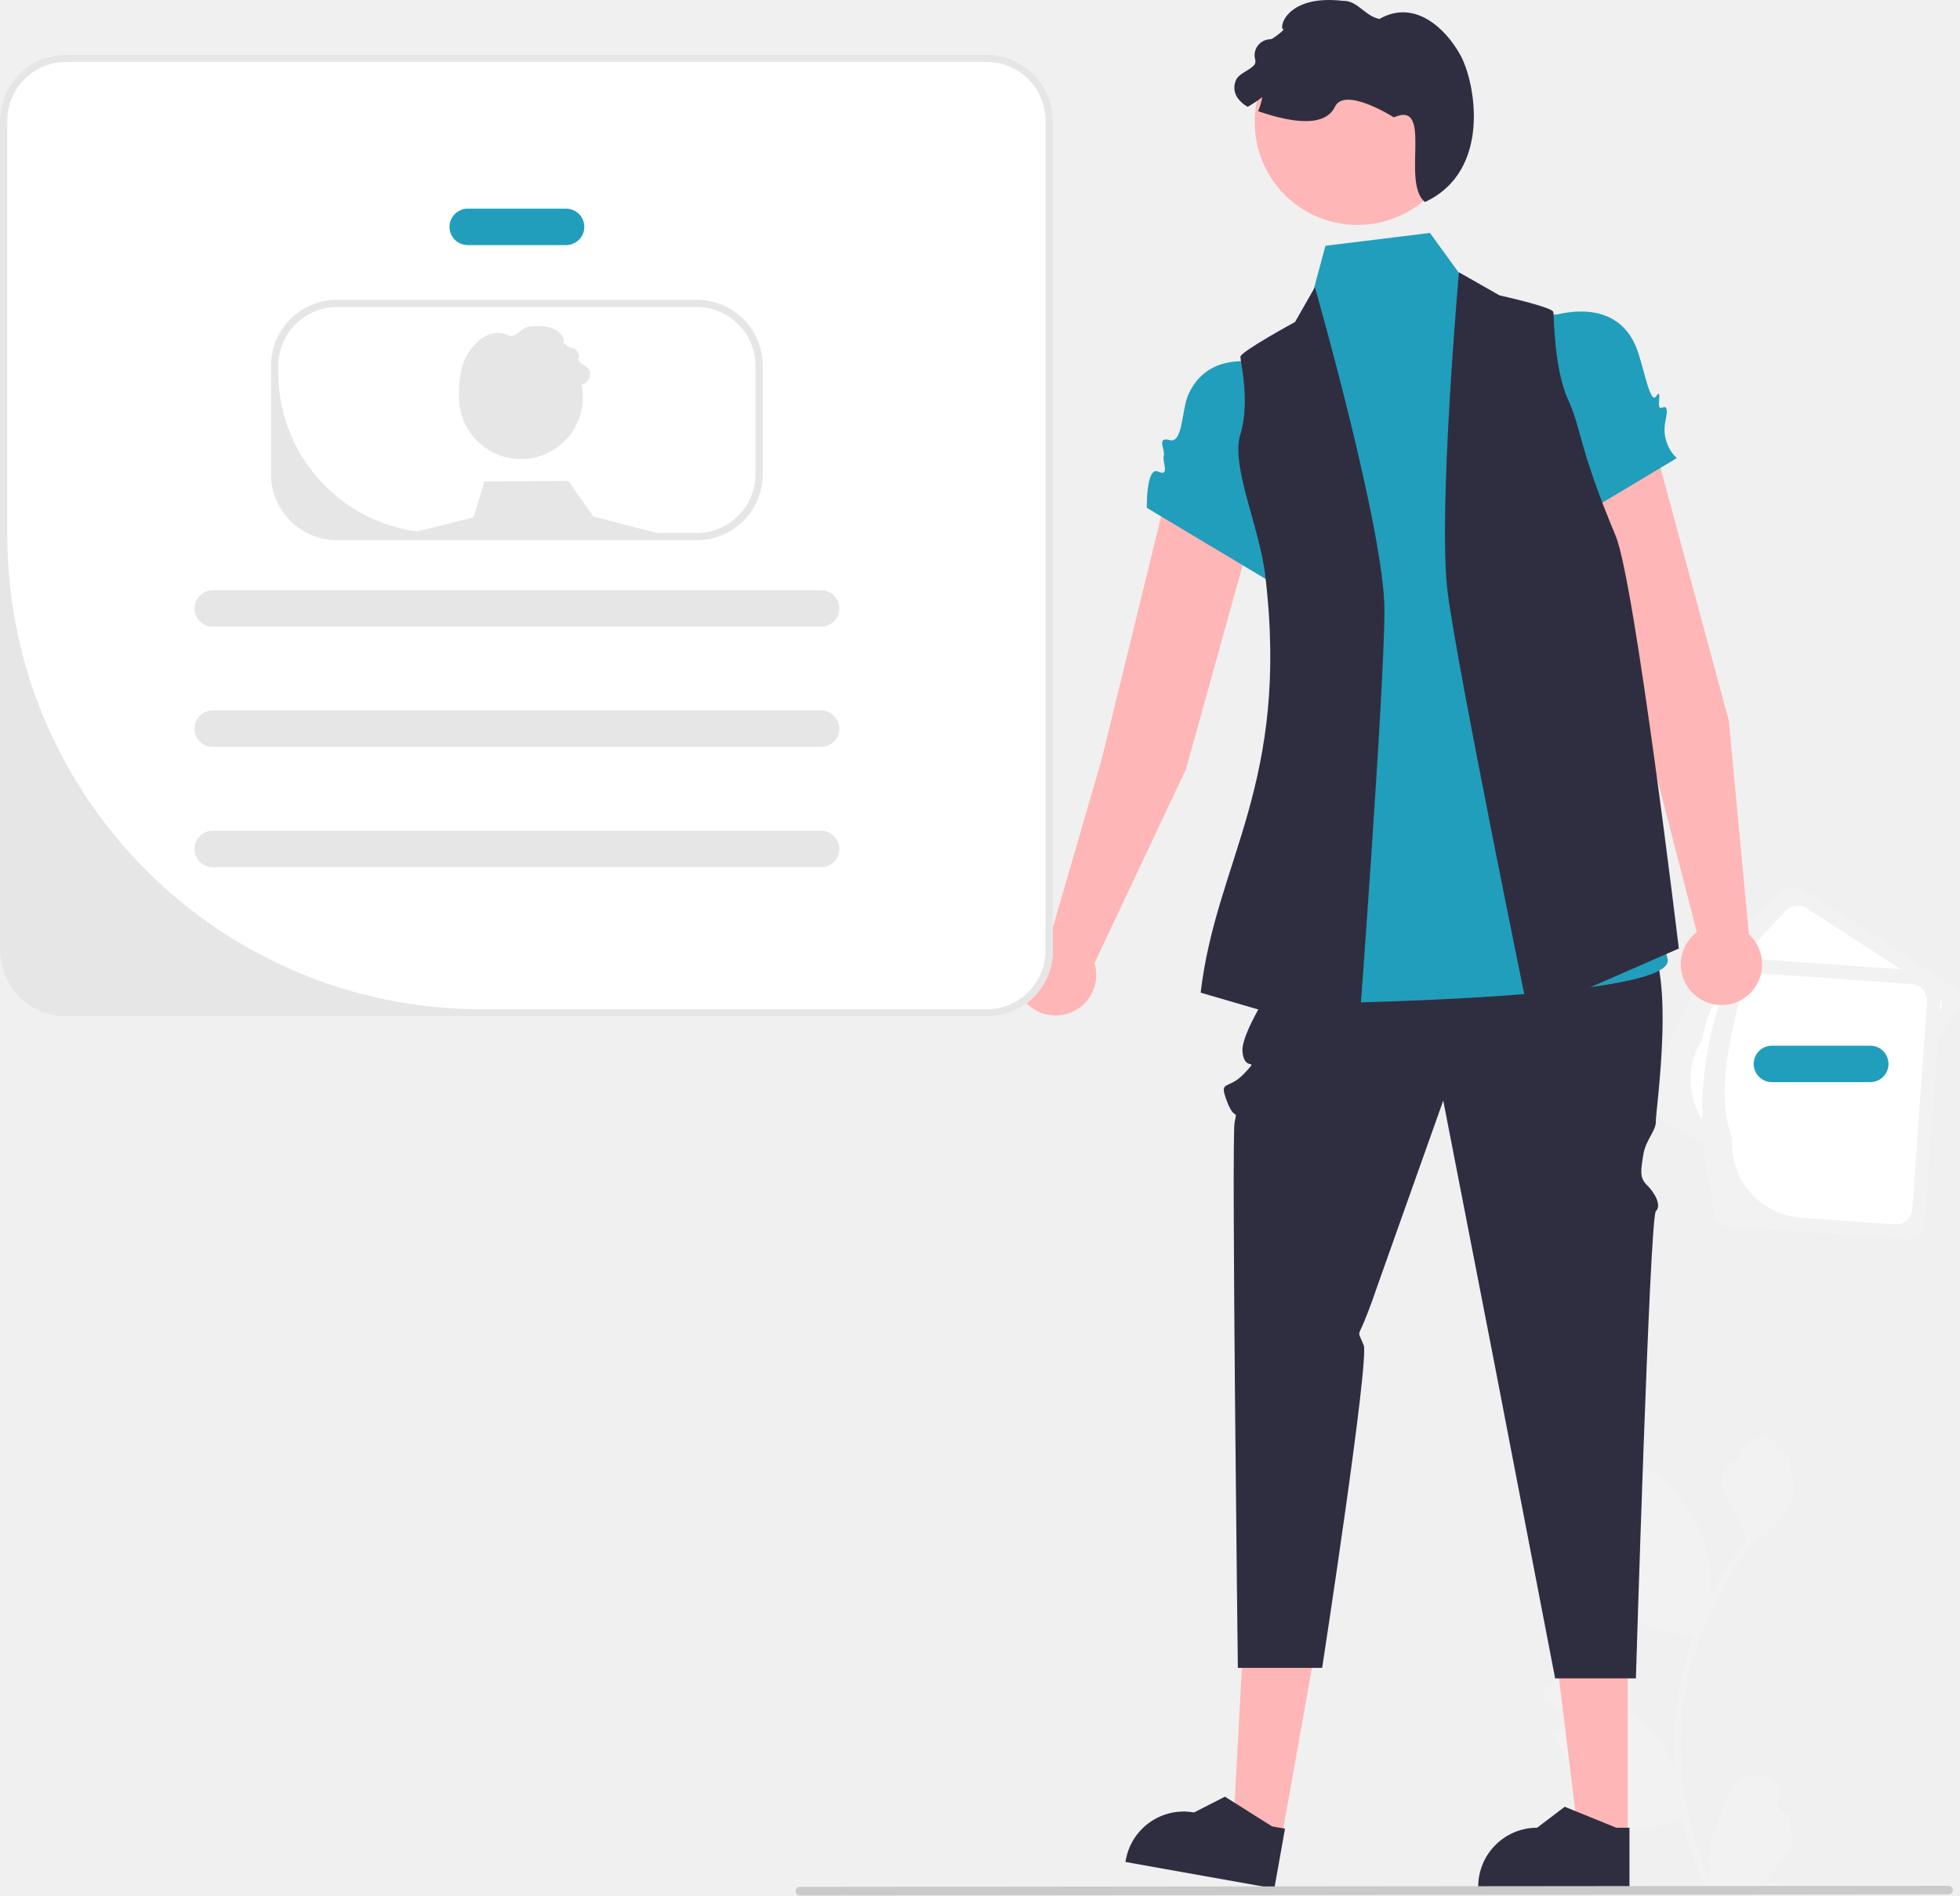
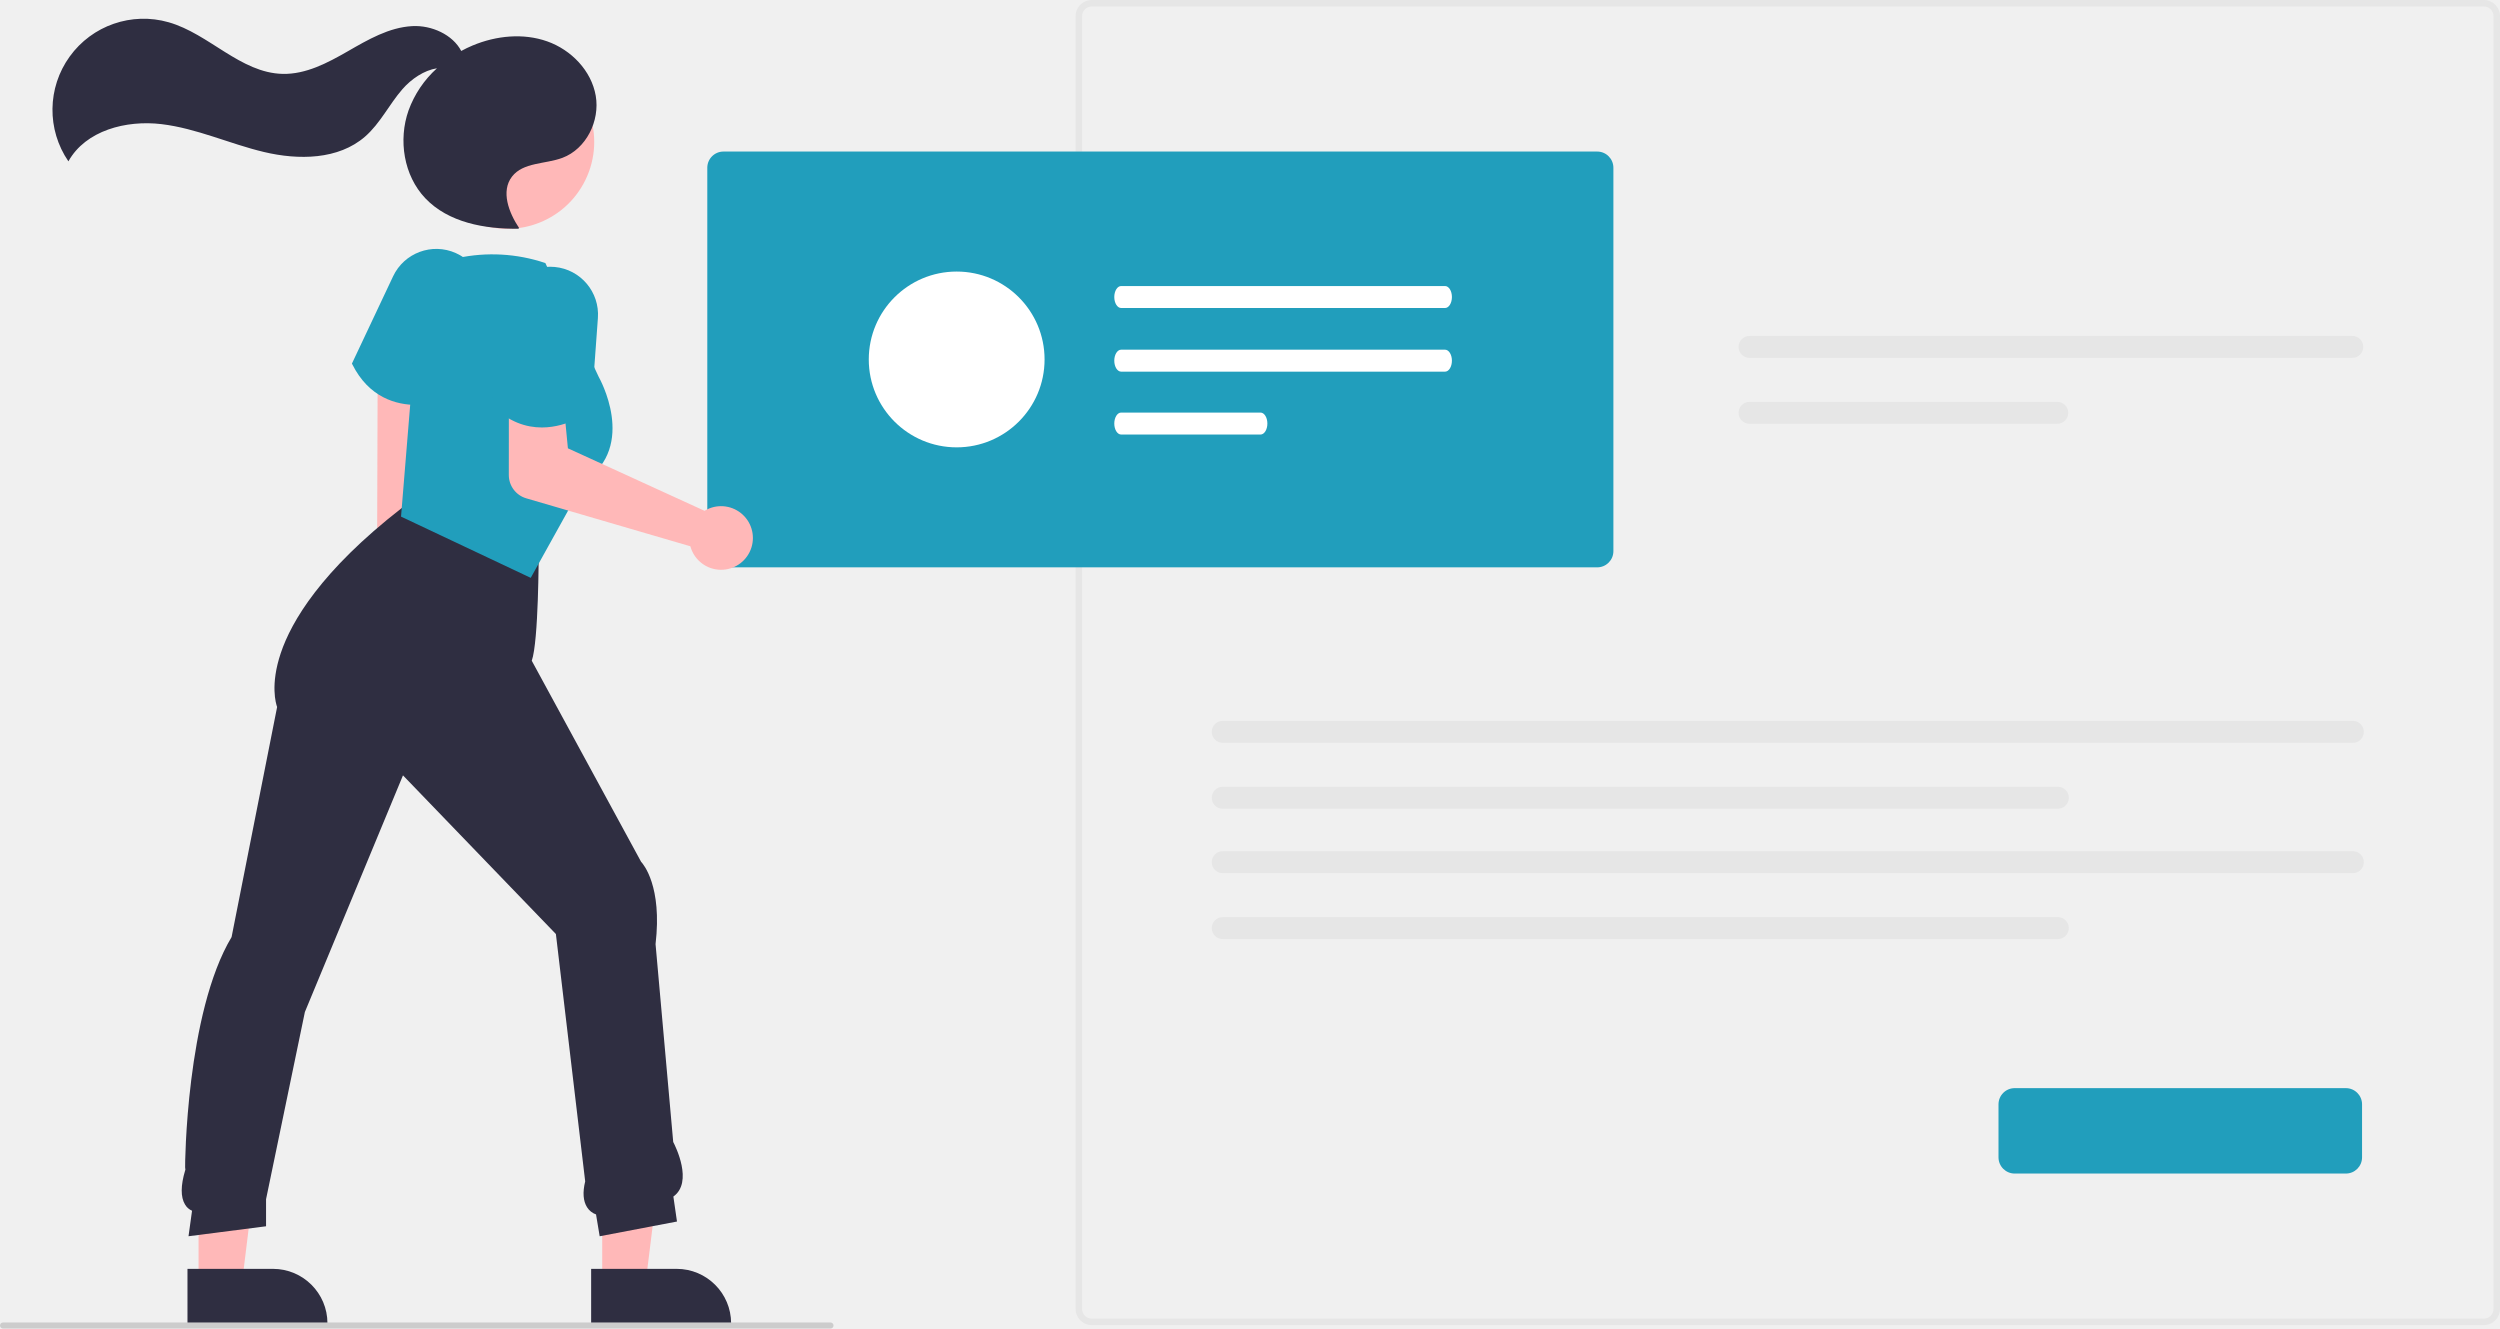
- <svg xmlns="http://www.w3.org/2000/svg" data-name="Layer 1" width="538.022" height="520.25" viewBox="0 0 538.022 520.25">
-   <path d="M821.828,687.588a2.807,2.807,0,0,1-2.035-4.866l.192-.765q-.038-.092-.076-.184a7.539,7.539,0,0,0-13.907.052c-2.275,5.478-5.17,10.966-5.883,16.758a22.304,22.304,0,0,0,.392,7.671,89.419,89.419,0,0,1-8.134-37.139,86.307,86.307,0,0,1,.535-9.628q.443-3.931,1.231-7.807a90.456,90.456,0,0,1,17.938-38.337A24.073,24.073,0,0,0,822.092,602.956a18.363,18.363,0,0,0,1.67-5.018c-.487.064-1.838-7.359-1.47-7.815-.679-1.031-1.895-1.543-2.637-2.549-3.689-5.002-8.773-4.129-11.426,2.669-5.669,2.861-5.724,7.606-2.245,12.169,2.213,2.903,2.517,6.832,4.459,9.94-.2.256-.408.503-.607.759a91.04,91.04,0,0,0-9.502,15.054,37.846,37.846,0,0,0-2.259-17.579c-2.163-5.217-6.216-9.611-9.786-14.122-4.288-5.418-13.08-3.053-13.836,3.814q-.011.1-.021.199.795.449,1.557.952a3.808,3.808,0,0,1-1.535,6.93l-.078.012a37.89,37.89,0,0,0,.999,5.665c-4.579,17.71,5.307,24.16,19.424,24.45.312.16.615.32.927.471a92.925,92.925,0,0,0-5.002,23.539,88.137,88.137,0,0,0,.064,14.231l-.024-.168a23.289,23.289,0,0,0-7.95-13.448c-6.118-5.026-14.762-6.877-21.363-10.916a4.371,4.371,0,0,0-6.694,4.252q.013.088.027.176a25.58,25.58,0,0,1,2.868,1.382q.795.449,1.557.952a3.808,3.808,0,0,1-1.535,6.93l-.078.012c-.056.008-.104.016-.16.024a37.923,37.923,0,0,0,6.975,10.923c2.863,15.46,15.162,16.927,28.318,12.425h.008a92.897,92.897,0,0,0,6.24,18.218H821.269c.08-.248.152-.503.224-.751a25.329,25.329,0,0,1-6.169-.367c1.654-2.03,3.308-4.075,4.962-6.105a1.384,1.384,0,0,0,.104-.12c.839-1.039,1.686-2.069,2.525-3.108l0-.001a37.101,37.101,0,0,0-1.087-9.451Z" transform="translate(-330.9891 -189.8751)" fill="#f2f2f2" />
-   <path d="M784.682,489.353c5.908-21.452,16.929-39.723,34.723-53.778a4.892,4.892,0,0,1,6.756-1.455l40.615,26.224a4.892,4.892,0,0,1,1.455,6.756l-34.723,53.778a4.892,4.892,0,0,1-6.756,1.455l-40.615-26.224A4.892,4.892,0,0,1,784.682,489.353Z" transform="translate(-330.9891 -189.8751)" fill="#f2f2f2" />
-   <path d="M798.285,475.121c1.522-11.335,10.899-22.921,22.323-34.574a4.582,4.582,0,0,1,6.328-1.362l34.905,22.537a4.582,4.582,0,0,1,1.363,6.328l-30.899,47.855a4.582,4.582,0,0,1-6.328,1.362l-21.623-13.961A20.41,20.41,0,0,1,798.285,475.121Z" transform="translate(-330.9891 -189.8751)" fill="#fff" />
-   <path d="M801.4,521.336c-5.154-21.646-4.294-42.966,4.531-63.854a4.892,4.892,0,0,1,5.221-4.529l48.224,3.422a4.892,4.892,0,0,1,4.529,5.221l-4.531,63.854a4.892,4.892,0,0,1-5.221,4.529l-48.224-3.422A4.892,4.892,0,0,1,801.4,521.336Z" transform="translate(-330.9891 -189.8751)" fill="#f2f2f2" />
-   <path d="M806.467,502.312c-4.125-10.667-1.487-25.337,2.913-41.051a4.582,4.582,0,0,1,4.889-4.241l41.444,2.941a4.582,4.582,0,0,1,4.242,4.889l-4.032,56.821a4.582,4.582,0,0,1-4.889,4.241l-25.674-1.822A20.41,20.41,0,0,1,806.467,502.312Z" transform="translate(-330.9891 -189.8751)" fill="#fff" />
-   <path d="M805.558,387.709l-20.659-76.467A12.785,12.785,0,0,0,769.39,302.229l0,0a12.785,12.785,0,0,0-9.023,16.212l23.895,78.772,12.502,48.477a11.157,11.157,0,1,0,14.304.638Z" transform="translate(-330.9891 -189.8751)" fill="#ffb6b6" />
-   <path d="M656.564,400.937l21.187-76.323a12.785,12.785,0,0,0-8.752-15.657l0,0a12.785,12.785,0,0,0-16.024,9.353l-19.577,79.955L619.454,446.347a11.157,11.157,0,1,0,11.983,7.838Z" transform="translate(-330.9891 -189.8751)" fill="#ffb6b6" />
-   <polygon points="446.816 504.239 433.315 504.238 426.893 452.165 446.818 452.166 446.816 504.239" fill="#ffb6b6" />
-   <path d="M778.28,708.198l-41.516-.002v-.525a16.16,16.16,0,0,1,16.159-16.159h.001l7.583-5.753,14.149,5.754,3.624 0Z" transform="translate(-330.9891 -189.8751)" fill="#2f2e41" />
-   <polygon points="351.81 504.375 338.519 502.004 341.337 449.611 360.953 453.11 351.81 504.375" fill="#ffb6b6" />
-   <path d="M680.795,708.198,639.924,700.909l.092-.517a16.16,16.16,0,0,1,18.744-13.071l.001 0,8.475-4.333,12.919,8.148,3.568.636Z" transform="translate(-330.9891 -189.8751)" fill="#2f2e41" />
-   <path d="M684.115,454.689S671.533,472.51,672.046,478.491s4.956,1.21.513,5.98-7.032,1.57-4.849,7.464,3.072,2.077,2.183,5.894.889,149.805.889,149.805h23.137s13.048-84.651,11.396-88.603-1.614-2.232.145-6.431,3.413-9.196,3.413-9.196l18.288-51.469,14.107,72.467L757.873,650.515h22.172s3.797-126.63,5.475-128.208-.33-5.124-2.436-7.167-1.686-4.119-1.008-8.329,3.542-6.559,3.443-9.201,6.122-44.626-3.653-51.305S684.115,454.689,684.115,454.689Z" transform="translate(-330.9891 -189.8751)" fill="#2f2e41" />
-   <path d="M761.477,277.175l-25.881-6.706L723.515,253.806l-28.691,3.527-6.107,22.728L668.292,291.916c36.614.219,16.897,106.293,22.278,113.137,4.379,5.569-21.858,18.819-13.635,27.271s5.183,5.07,3.275,14.271-15.818,18.94,0,18.843,111.265-1.46,108.538-12.368-2.684-8.138-6.796-14.977-6.88-3.017-5.496-13.109-3.111-17.898.02-22.364c4.806-6.855-.037-56.337-4.569-55.017Z" transform="translate(-330.9891 -189.8751)" fill="#219ebc" />
-   <path d="M754.087,277.528s18.931-8.043,25.749,6.956c2.178,4.791,4.011,16.823,5.778,14.155s.062,3.181,1.156,3.189c.976.006,2.477-1.572,1.343,3.867a10.773,10.773,0,0,0,3.148,9.917l-32.904,19.706Z" transform="translate(-330.9891 -189.8751)" fill="#219ebc" />
-   <path d="M682.957,291.164s-18.932-8.043-25.749,6.956c-1.917,4.218-1.44,13.591-5.174,12.539s-1.083,2.913-1.576,4.29c-.549,1.535,1.848,5.88-1.519,4.359s-3.155,9.939-3.155,9.939L678.688,348.953Z" transform="translate(-330.9891 -189.8751)" fill="#219ebc" />
-   <path d="M691.933,268.7l-5.454,9.545s-14.999,8.181-14.999,9.545,2.727,12.497,0,21.247,5.206,25.206,6.818,38.748c6.818,57.268-13.456,78.077-17.726,114.537l43.268,12.637s7.183-95.812,7.183-117.629S691.933,268.7,691.933,268.7Z" transform="translate(-330.9891 -189.8751)" fill="#2f2e41" />
-   <path d="M731.476,264.61l11.146,6.34s14.587,3.216,14.761,4.568.226,15.725,4.048,24.056,2.769,12.76,13.064,37.386c5.26,12.582,17.335,113.25,17.335,113.25L750.53,468.269s-19.362-94.11-22.149-115.748S731.476,264.61,731.476,264.61Z" transform="translate(-330.9891 -189.8751)" fill="#2f2e41" />
-   <circle cx="372.616" cy="33.541" r="28.194" fill="#ffb6b6" />
-   <path d="M722.16,245.321c-6.665-5.209,2.446-28.126-8.56-23.234,0,0-13.451-8.56-16.154-2.935-3.129,6.513-14.259,3.559-21.094,1.26a16.608,16.608,0,0,0,1.137-3.901,31.229,31.229,0,0,1-3.999,2.678,8.117,8.117,0,0,1-2.446-2.006,4.967,4.967,0,0,1-.624-5.637c1.137-1.749,3.485-2.287,4.867-3.84a1.672,1.672,0,0,0,.23-1.536,4.394,4.394,0,0,1,3.937-5.503,1.58,1.58,0,0,0,.749-.163,17.133,17.133,0,0,0,3.192-2.519c-1.602.073.357-9.732,16.24-7.875,3.999-.147,6.087,4.263,10.024,4.96,9.545-5.454,18.065,2.413,22.21,9.934C736.015,212.524,740.503,236.761,722.16,245.321Z" transform="translate(-330.9891 -189.8751)" fill="#2f2e41" />
-   <path d="M601.859,204.875h-252.73a18.155,18.155,0,0,0-18.14,18.13V450.735a18.164,18.164,0,0,0,18.14,18.14h252.73a18.155,18.155,0,0,0,18.13-18.14V223.005A18.147,18.147,0,0,0,601.859,204.875Z" transform="translate(-330.9891 -189.8751)" fill="#fff" />
-   <path d="M486.383,257.143h-27a5,5,0,1,1,0-10h27a5,5,0,0,1,0,10Z" transform="translate(-330.9891 -189.8751)" fill="#219ebc" />
-   <path d="M844.383,486.875h-27a5,5,0,0,1,0-10h27a5,5,0,0,1,0,10Z" transform="translate(-330.9891 -189.8751)" fill="#219ebc" />
-   <path d="M556.383,361.875h-167a5,5,0,0,1,0-10h167a5,5,0,0,1,0,10Z" transform="translate(-330.9891 -189.8751)" fill="#e6e6e6" />
-   <path d="M556.383,394.875h-167a5,5,0,0,1,0-10h167a5,5,0,0,1,0,10Z" transform="translate(-330.9891 -189.8751)" fill="#e6e6e6" />
-   <path d="M556.383,427.875h-167a5,5,0,0,1,0-10h167a5,5,0,0,1,0,10Z" transform="translate(-330.9891 -189.8751)" fill="#e6e6e6" />
-   <path d="M522.249,272.145h-98.73a18.155,18.155,0,0,0-18.14,18.13v29.73a18.164,18.164,0,0,0,18.14,18.14h98.73a18.155,18.155,0,0,0,18.13-18.14v-29.73A18.147,18.147,0,0,0,522.249,272.145Zm16.13,47.86a16.14,16.14,0,0,1-16.14,16.14H451.366a43.987,43.987,0,0,1-43.987-43.987V290.275a16.156,16.156,0,0,1,16.14-16.13h98.73a16.147,16.147,0,0,1,16.13,16.13Z" transform="translate(-330.9891 -189.8751)" fill="#e6e6e6" />
-   <circle cx="143" cy="109" r="17" fill="#e6e6e6" />
-   <polygon points="182.11 148.27 106 148 130 142 132.99 132.13 156 132 162.89 141.76 180.29 146.27 181.87 146.68 182.11 148.27" fill="#e6e6e6" />
-   <path d="M464.328,309.729c3.648-2.852-1.339-15.395,4.686-12.718,0,0,7.363-4.686,8.842-1.606,1.713,3.565,7.805,1.948,11.547.689a9.091,9.091,0,0,1-.623-2.135,17.096,17.096,0,0,0,2.189,1.466,4.443,4.443,0,0,0,1.339-1.098,2.719,2.719,0,0,0,.341-3.086c-.623-.957-1.908-1.252-2.664-2.102a.915.915,0,0,1-.126-.841,2.405,2.405,0,0,0-2.155-3.012.865.865,0,0,1-.41-.089,9.378,9.378,0,0,1-1.747-1.379c.877.04-.195-5.327-8.889-4.311-2.189-.08-3.332,2.334-5.487,2.715-5.225-2.985-9.888,1.321-12.157,5.438S454.287,305.044,464.328,309.729Z" transform="translate(-330.9891 -189.8751)" fill="#e6e6e6" />
-   <path d="M601.859,204.875h-252.73a18.155,18.155,0,0,0-18.14,18.13V450.735a18.164,18.164,0,0,0,18.14,18.14h252.73a18.155,18.155,0,0,0,18.13-18.14V223.005A18.147,18.147,0,0,0,601.859,204.875Zm16.13,245.86a16.14,16.14,0,0,1-16.14,16.14H463.19A130.201,130.201,0,0,1,332.989,336.674V223.005a16.156,16.156,0,0,1,16.14-16.13h252.73a16.147,16.147,0,0,1,16.13,16.13Z" transform="translate(-330.9891 -189.8751)" fill="#e6e6e6" />
-   <path d="M865.896,709.818l-315.358.307a1.191,1.191,0,0,1,0-2.381l315.358-.307a1.191,1.191,0,0,1,0,2.381Z" transform="translate(-330.9891 -189.8751)" fill="#cacaca" />
+ <svg xmlns="http://www.w3.org/2000/svg" data-name="Layer 1" width="824.808" height="438.317" viewBox="0 0 824.808 438.317">
+   <path id="b4c13b4e-8ef9-4732-a242-1b77a57c7078-1140" data-name="Path 141" d="M1007.066,668.026h-459.267a5.345,5.345,0,0,1-5.338-5.338v-426.508a5.345,5.345,0,0,1,5.338-5.338h459.267a5.345,5.345,0,0,1,5.338,5.338v426.507a5.344,5.344,0,0,1-5.338,5.338Zm-459.267-435.053a3.207,3.207,0,0,0-3.2,3.2v426.514a3.207,3.207,0,0,0,3.2,3.2h459.267a3.206,3.206,0,0,0,3.2-3.2v-426.507a3.207,3.207,0,0,0-3.2-3.2Z" transform="translate(-187.5962 -230.8417)" fill="#e6e6e6" />
+   <path id="b86923e0-dd17-408d-8c65-7675907766e6-1141" data-name="Path 142" d="M764.811,341.671a3.624,3.624,0,0,0,0,7.248h198.856a3.624,3.624,0,0,0,0-7.248Z" transform="translate(-187.5962 -230.8417)" fill="#e6e6e6" />
+   <path id="b7c93af7-a9b3-4ec5-8b9c-228075bea008-1142" data-name="Path 143" d="M764.811,363.417a3.624,3.624,0,0,0,0,7.248h101.52a3.624,3.624,0,0,0,0-7.248Z" transform="translate(-187.5962 -230.8417)" fill="#e6e6e6" />
+   <path id="bf6f3c94-5d99-4a3b-bad8-b2235a5a7f19-1143" data-name="Path 142" d="M591.004,468.671a3.624,3.624,0,0,0,0,7.248h372.856a3.624,3.624,0,0,0,0-7.248Z" transform="translate(-187.5962 -230.8417)" fill="#e6e6e6" />
+   <path id="b0a6cee6-456b-42c7-b828-32d4ce813421-1144" data-name="Path 143" d="M591.004,490.417a3.624,3.624,0,0,0,0,7.248h275.52a3.624,3.624,0,0,0,0-7.248Z" transform="translate(-187.5962 -230.8417)" fill="#e6e6e6" />
+   <path id="b1178f6f-c479-4db7-b1bf-97b40cae8cd0-1145" data-name="Path 142" d="M591.004,511.671a3.624,3.624,0,0,0,0,7.248h372.856a3.624,3.624,0,0,0,0-7.248Z" transform="translate(-187.5962 -230.8417)" fill="#e6e6e6" />
+   <path id="ad9199b6-e18d-416a-bbd3-7817c0554bff-1146" data-name="Path 143" d="M591.004,533.417a3.624,3.624,0,0,0,0,7.248h275.52a3.624,3.624,0,0,0,0-7.248Z" transform="translate(-187.5962 -230.8417)" fill="#e6e6e6" />
+   <path id="f7d611df-d029-4cc6-9561-be5a6829cf65-1147" data-name="Path 154" d="M714.555,418.025h-288.268a5.344,5.344,0,0,1-5.338-5.338v-126.507a5.344,5.344,0,0,1,5.338-5.338h288.268a5.344,5.344,0,0,1,5.338,5.338v126.507A5.344,5.344,0,0,1,714.555,418.025Z" transform="translate(-187.5962 -230.8417)" fill="#219ebc" />
+   <path id="b2be1aaf-9241-4aa1-a473-dbb8e8dcff3c-1148" data-name="Path 154" d="M961.555,618.025h-109.268a5.344,5.344,0,0,1-5.338-5.338v-17.507a5.344,5.344,0,0,1,5.338-5.338h109.268a5.344,5.344,0,0,1,5.338,5.338v17.507A5.344,5.344,0,0,1,961.555,618.025Z" transform="translate(-187.5962 -230.8417)" fill="#219ebc" />
+   <path d="M314.032,444.951C309.323,441.436,307.941,434.867,310.945,430.279a9.165,9.165,0,0,1,1.009-1.261l.301-93.46,13.892,2.594.61,91.92c3.165,3.671,3.804,9.022,1.241,12.937C324.994,447.597,318.741,448.466,314.032,444.951Z" transform="translate(-187.5962 -230.8417)" fill="#ffb8b8" />
+   <polygon points="198.683 423.301 213.005 423.3 219.819 368.058 198.681 368.059 198.683 423.301" fill="#ffb8b8" />
+   <path d="M382.626,649.467l28.205-.001h.001a17.976,17.976,0,0,1,17.975,17.974v.584l-46.18.002Z" transform="translate(-187.5962 -230.8417)" fill="#2f2e41" />
+   <polygon points="65.506 423.301 79.829 423.3 86.642 368.058 65.504 368.059 65.506 423.301" fill="#ffb8b8" />
+   <path d="M249.449,649.467l28.205-.001h.001a17.976,17.976,0,0,1,17.975,17.974v.584l-46.18.002Z" transform="translate(-187.5962 -230.8417)" fill="#2f2e41" />
+   <path d="M385.443,638.713l-1.2-7.202a5.709,5.709,0,0,1-2.969-2.383c-1.289-2.037-1.494-4.903-.611-8.521L371,539l-50.451-52.344L288.184,564.72l-12.812,61.775v8.925l-25.581,3.285,1.164-8.413a4.899,4.899,0,0,1-2.323-2.07c-1.47-2.446-1.45-6.238.06-11.268l.065-.218-.084-.751C248.615,615.459,249,565,264,540l15.023-75.902c-.39-1.069-2.316-7.292,1.216-17.809,3.486-10.378,13.236-27.098,39.886-47.812l.092-.071.114-.024c.295-.061,29.689-5.905,44.891,13.975l.103.134v.169c0,1.229-.026,29.83-2.288,36.176l36.073,66.328c.702.744,7.009,8.027,4.769,27.174l5.827,65.268c.667,1.273,6.699,13.261.051,18.006L410.948,633.855Z" transform="translate(-187.5962 -230.8417)" fill="#2f2e41" />
+   <path d="M325.097,364.441c-6.773,0-15.774-2.394-21.284-13.429l-.108-.217,13.574-28.774A15.776,15.776,0,0,1,346.107,334.827L334.371,362.96l-.204.076A29.346,29.346,0,0,1,325.097,364.441Z" transform="translate(-187.5962 -230.8417)" fill="#219ebc" />
+   <path d="M362.698,421.49l-42.792-20.207,5.882-71.762,10.724-13.106,2.077-.445a54.68,54.68,0,0,1,28.73,1.591l.204.068,17.614,37.577c.111.188,12.813,22.615-4.747,34.439Z" transform="translate(-187.5962 -230.8417)" fill="#219ebc" />
+   <path d="M421.527,398.62a10.524,10.524,0,0,0-1.475.756l-45.092-20.627-1.157-11.991-18.324-.619-.015,21.426a7.999,7.999,0,0,0,5.755,7.683l54.148,15.825a10.496,10.496,0,1,0,6.16-12.454Z" transform="translate(-187.5962 -230.8417)" fill="#ffb8b8" />
+   <path d="M366.371,371.876c-5.138,0-10.937-1.777-16.503-7.343l-.172-.171,3.761-31.592a15.776,15.776,0,0,1,31.4,3.014l-2.22,30.401-.17.136C382.358,366.409,375.382,371.876,366.371,371.876Z" transform="translate(-187.5962 -230.8417)" fill="#219ebc" />
+   <circle cx="354.945" cy="277.653" r="28.693" transform="translate(-246.5322 225.0806) rotate(-61.3368)" fill="#ffb8b8" />
+   <path d="M384.147,262.451c-1.424-8.281-8.071-15.146-15.99-17.954-7.919-2.809-16.85-1.895-24.604,1.339a40.849,40.849,0,0,0-3.783,1.819c-2.834-5.403-9.784-8.536-16.14-8.198-7.679.409-14.613,4.471-21.282,8.301s-13.825,7.639-21.513,7.461c-13.893-.322-24.229-13.203-37.588-17.03a30.061,30.061,0,0,0-33.084,45.881c5.7-10.215,19.086-13.665,30.702-12.275,11.615,1.391,22.44,6.482,33.819,9.194,11.379,2.712,24.558,2.596,33.372-5.095,5-4.362,7.936-10.598,12.288-15.606,2.944-3.388,7.136-6.248,11.418-6.921a34.655,34.655,0,0,0-9.378,13.911c-3.434,9.757-1.598,21.472,5.526,28.971,7.637,8.04,19.624,10.183,30.712,10.053l.232-.236c-3.395-5.082-6.074-12.128-2.336-16.963,3.69-4.773,10.967-4.07,16.618-6.182C381.005,279.978,385.57,270.732,384.147,262.451Z" transform="translate(-187.5962 -230.8417)" fill="#2f2e41" />
+   <path d="M461.596,669.158h-273a1,1,0,0,1,0-2h273a1,1,0,1,1,0,2Z" transform="translate(-187.5962 -230.8417)" fill="#ccc" />
+   <path id="e2582065-92bf-48dc-a28d-04f42179e35f-1149" data-name="Path 155" d="M557.486,325.212c-1.252.004-2.265,1.63-2.262,3.631.002,1.996,1.014,3.613,2.262,3.617H664.356c1.252-.004,2.265-1.63,2.262-3.631-.002-1.996-1.014-3.613-2.262-3.617Z" transform="translate(-187.5962 -230.8417)" fill="#fff" />
+   <path id="bb678cb9-7d76-4fbb-a84c-c380d6521528-1150" data-name="Path 156" d="M557.486,346.212c-1.252.004-2.265,1.63-2.262,3.631.002,1.996,1.014,3.613,2.262,3.617H664.356c1.252-.004,2.265-1.63,2.262-3.631-.002-1.996-1.014-3.613-2.262-3.617Z" transform="translate(-187.5962 -230.8417)" fill="#fff" />
+   <path id="a9697f3a-b5f3-4f74-8277-57e15506e4dd-1151" data-name="Path 157" d="M557.486,366.958c-1.252.004-2.265,1.63-2.262,3.631.002,1.996,1.014,3.613,2.262,3.617h45.986c1.252-.004,2.265-1.63,2.262-3.631-.002-1.996-1.014-3.613-2.262-3.617Z" transform="translate(-187.5962 -230.8417)" fill="#fff" />
+   <circle cx="315.628" cy="118.592" r="29" fill="#fff" />
</svg>
